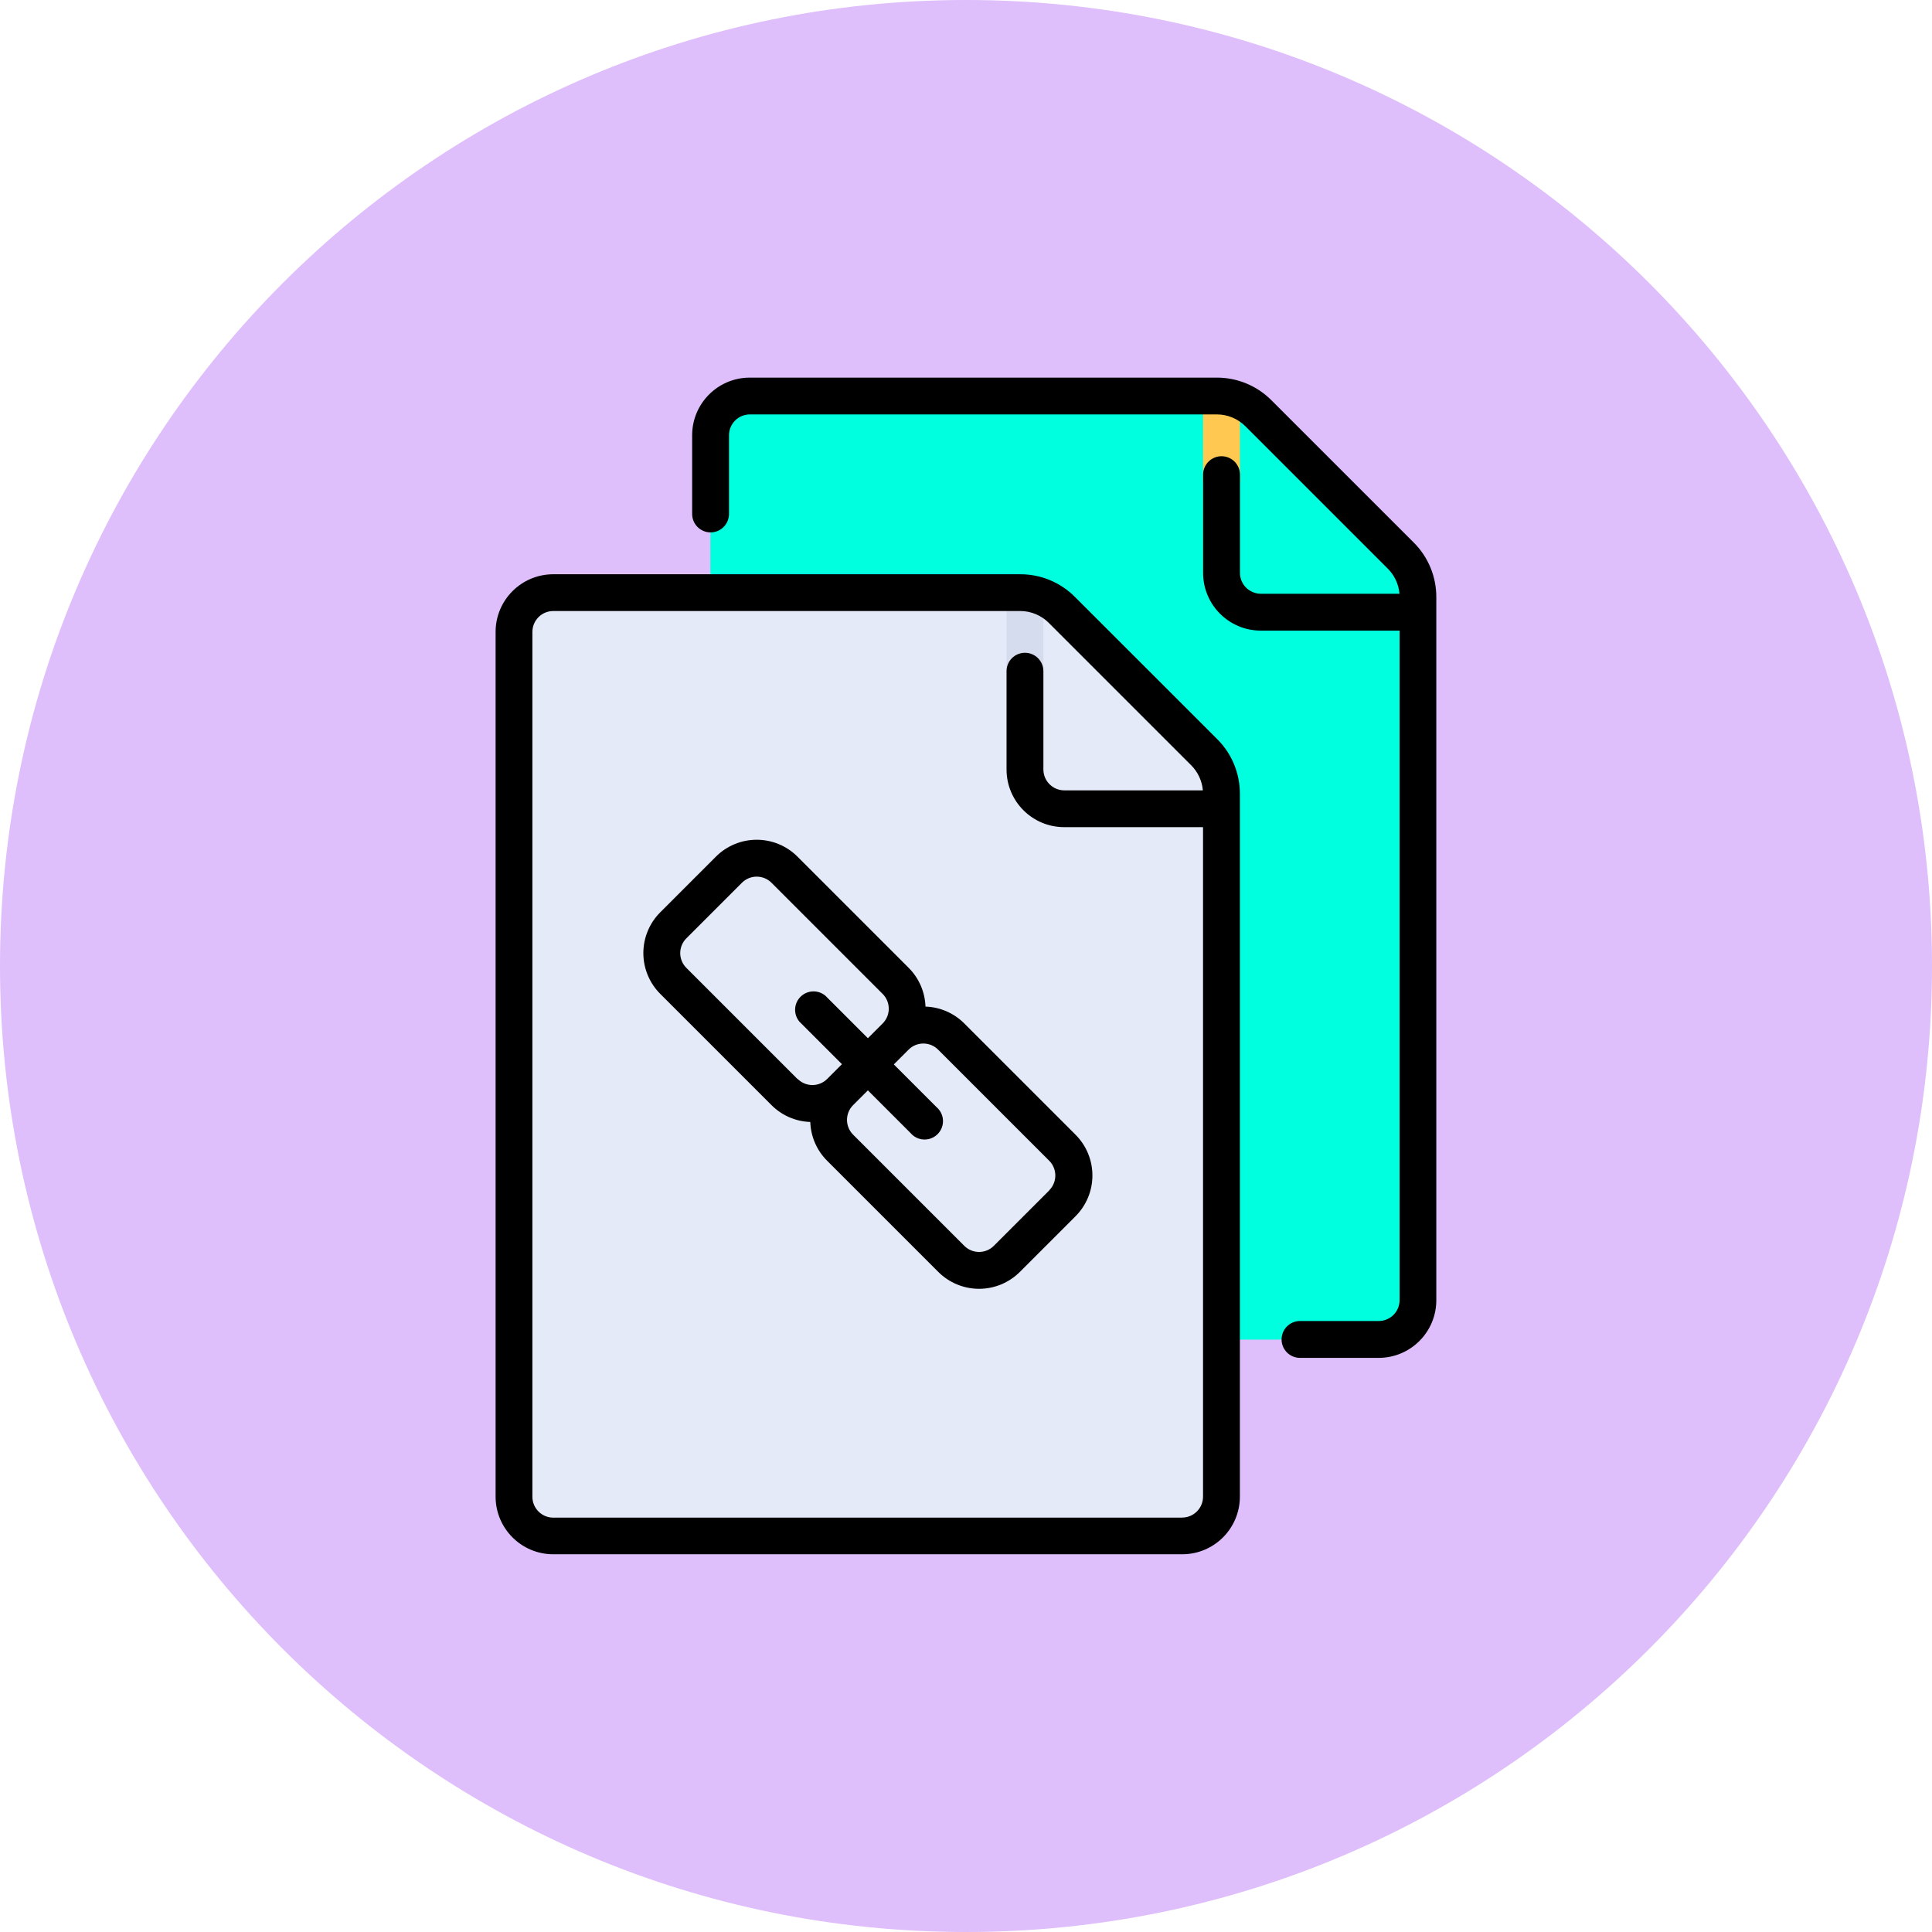
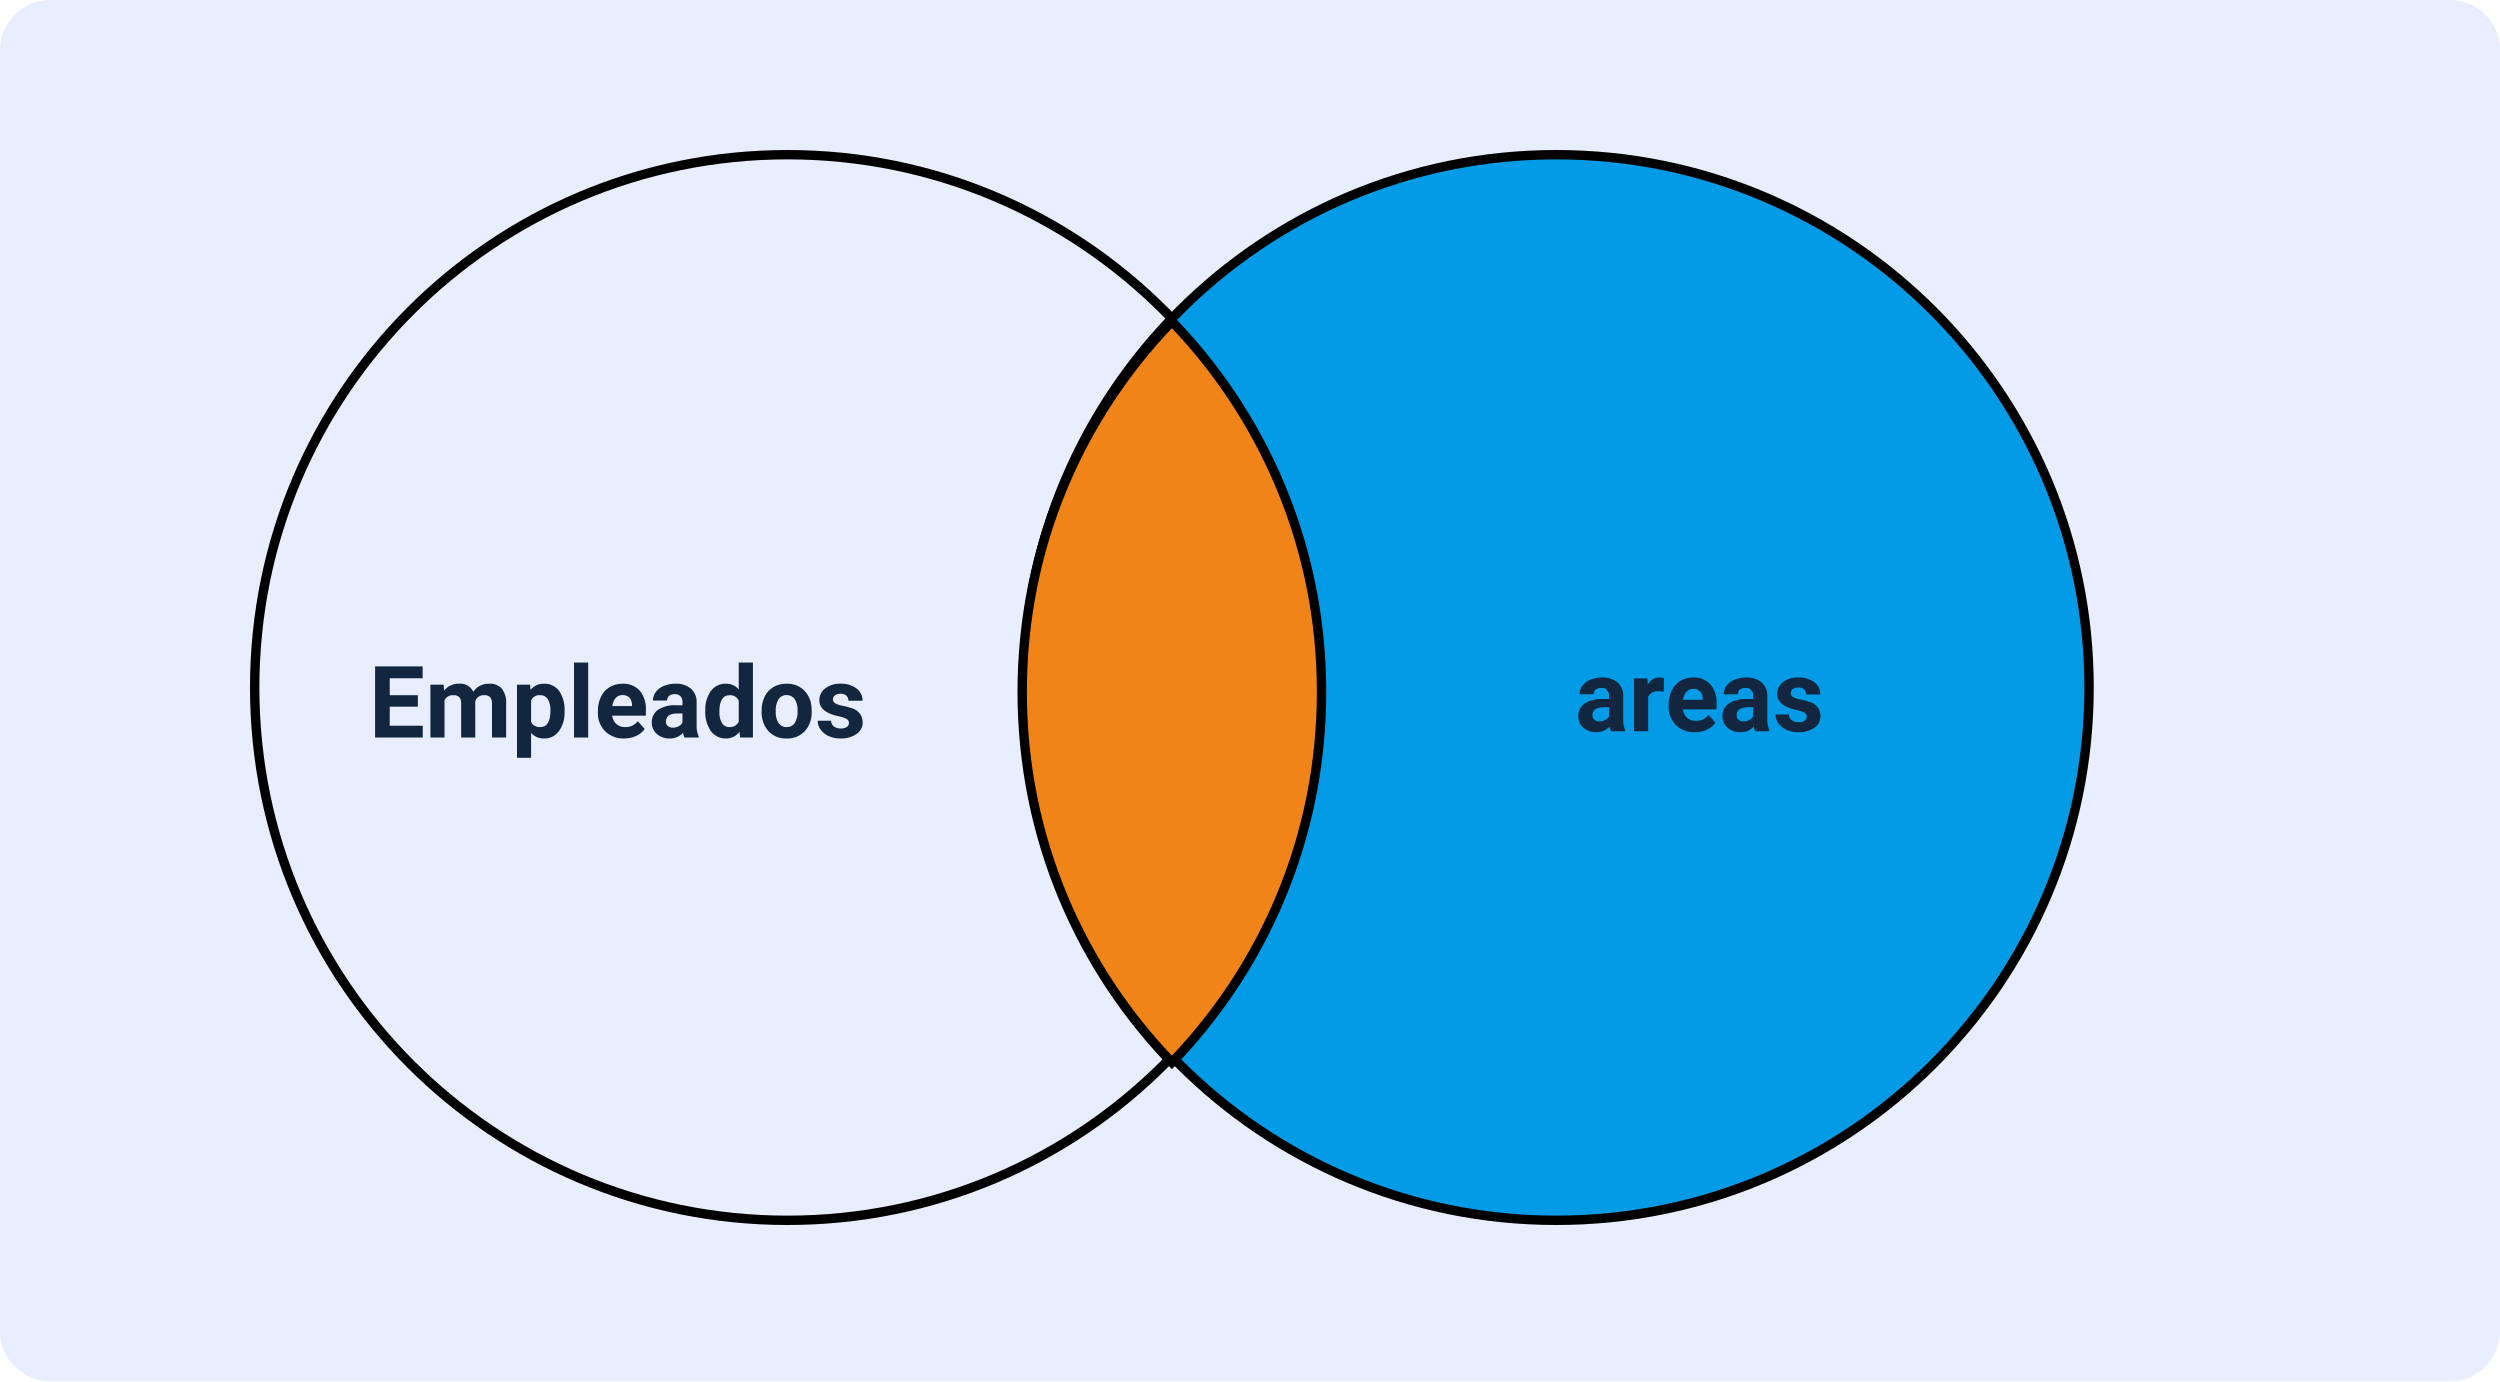
- <svg xmlns="http://www.w3.org/2000/svg" width="67" height="67" viewBox="0 0 67 67">
-   <g id="_51" data-name="51" transform="translate(-2523 10557)">
-     <circle id="Elipse_11642" data-name="Elipse 11642" cx="33.5" cy="33.5" r="33.5" transform="translate(2523 -10557)" fill="#debefb" />
-     <g id="reshot-icon-links-X4YQG7HNMD" transform="translate(2488.878 -10543.904)">
-       <path id="Trazado_878466" data-name="Trazado 878466" d="M169.372,39.37V15a2.045,2.045,0,0,0-.6-1.446l-4.936-4.936a2.045,2.045,0,0,0-1.446-.6H146.2a1.363,1.363,0,0,0-1.363,1.363V39.37a1.363,1.363,0,0,0,1.363,1.363h21.811A1.363,1.363,0,0,0,169.372,39.37Z" transform="translate(-86.073 -7.378)" fill="#00ffdf" />
-       <path id="Trazado_878467" data-name="Trazado 878467" d="M144.835,67.875H155.41a4.089,4.089,0,0,1,2.892,1.2l5.1,5.1a4.089,4.089,0,0,1,1.2,2.892V95.82H146.2a1.363,1.363,0,0,1-1.363-1.363V67.875Z" transform="translate(-86.073 -62.465)" fill="#00ffdf" />
-       <path id="Trazado_878468" data-name="Trazado 878468" d="M83.861,124.881V100.509a2.045,2.045,0,0,0-.6-1.446l-4.936-4.936a2.045,2.045,0,0,0-1.446-.6H60.687a1.363,1.363,0,0,0-1.363,1.363v29.99a1.363,1.363,0,0,0,1.363,1.363H82.5A1.363,1.363,0,0,0,83.861,124.881Z" transform="translate(-7.378 -86.073)" fill="#e4eaf8" />
-       <rect id="Rectángulo_402985" data-name="Rectángulo 402985" width="1.278" height="2.556" transform="translate(69.028 7.881)" fill="#d5dced" />
-       <rect id="Rectángulo_402986" data-name="Rectángulo 402986" width="1.278" height="2.726" transform="translate(75.844 0.895)" fill="#ffc850" />
-       <path id="Trazado_878469" data-name="Trazado 878469" d="M71.4,86.3a2.666,2.666,0,0,0-1.9-.786H53.309a2,2,0,0,0-2,2V117.5a2,2,0,0,0,2,2H75.12a2,2,0,0,0,2-2V93.131a2.666,2.666,0,0,0-.786-1.9Zm3.72,31.93H53.309a.725.725,0,0,1-.724-.724V87.513a.725.725,0,0,1,.724-.724H69.5a1.4,1.4,0,0,1,.994.412l4.936,4.936a1.4,1.4,0,0,1,.406.871H71.03a.725.725,0,0,1-.724-.724V88.876a.639.639,0,0,0-1.278,0v3.408a2,2,0,0,0,2,2h4.814V117.5A.725.725,0,0,1,75.12,118.227Z" transform="translate(0 -78.695)" />
-       <path id="Trazado_878470" data-name="Trazado 878470" d="M161.847,5.722,156.91.786a2.666,2.666,0,0,0-1.9-.786H138.82a2,2,0,0,0-2,2V4.728a.639.639,0,0,0,1.278,0V2a.725.725,0,0,1,.724-.724h16.192a1.4,1.4,0,0,1,.994.412l4.936,4.936a1.4,1.4,0,0,1,.406.871h-4.808a.725.725,0,0,1-.724-.724V3.365a.639.639,0,1,0-1.278,0V6.773a2,2,0,0,0,2,2h4.814V31.992a.725.725,0,0,1-.724.724H157.9a.639.639,0,1,0,0,1.278h2.727a2,2,0,0,0,2-2V7.62A2.665,2.665,0,0,0,161.847,5.722Z" transform="translate(-78.695)" />
-       <path id="Trazado_878471" data-name="Trazado 878471" d="M126.7,207.459a1.988,1.988,0,0,0-1.346-.585,1.993,1.993,0,0,0-.582-1.343l-3.856-3.856a2,2,0,0,0-2.831,0l-1.928,1.928a2,2,0,0,0,0,2.831l3.856,3.856a1.988,1.988,0,0,0,1.346.585,1.992,1.992,0,0,0,.582,1.343l3.856,3.856a2,2,0,0,0,2.831,0l1.928-1.928a2,2,0,0,0,0-2.831Zm-5.783,1.928-3.856-3.856a.724.724,0,0,1,0-1.024l1.928-1.928a.725.725,0,0,1,1.024,0l3.856,3.856a.725.725,0,0,1,0,1.024l-.512.512-1.476-1.476a.639.639,0,0,0-.9.9l1.476,1.476-.512.512a.725.725,0,0,1-1.024,0Zm8.735,3.856-1.928,1.928a.725.725,0,0,1-1.024,0l-3.856-3.856a.725.725,0,0,1,0-1.024l.512-.512,1.476,1.476a.639.639,0,1,0,.9-.9l-1.476-1.476.512-.512a.724.724,0,0,1,1.024,0l3.856,3.856A.725.725,0,0,1,129.647,213.242Z" transform="translate(-59.137 -185.062)" />
+ <svg xmlns="http://www.w3.org/2000/svg" width="400" height="221" viewBox="0 0 400 221">
+   <g id="_51" data-name="51" transform="translate(-600 -6566)">
+     <rect id="Rectángulo_404214" data-name="Rectángulo 404214" width="400" height="221" rx="8" transform="translate(600 6566)" fill="#e8eefe" />
+     <g id="Trazado_886799" data-name="Trazado 886799" transform="translate(640 6590.001)" fill="none">
+       <path d="M86,0A86,86,0,1,1,0,86,86,86,0,0,1,86,0Z" stroke="none" />
+       <path d="M 86 1.5 C 80.266 1.5 74.536 2.078 68.969 3.217 C 63.544 4.327 58.208 5.983 53.109 8.14 C 48.103 10.257 43.274 12.879 38.756 15.93 C 34.282 18.953 30.074 22.425 26.249 26.249 C 22.425 30.074 18.953 34.282 15.93 38.756 C 12.879 43.274 10.257 48.103 8.14 53.109 C 5.983 58.208 4.327 63.544 3.217 68.969 C 2.078 74.536 1.5 80.266 1.5 86 C 1.5 91.734 2.078 97.464 3.217 103.031 C 4.327 108.456 5.983 113.792 8.14 118.891 C 10.257 123.897 12.879 128.726 15.93 133.244 C 18.953 137.718 22.425 141.926 26.249 145.751 C 30.074 149.575 34.282 153.047 38.756 156.07 C 43.274 159.121 48.103 161.743 53.109 163.86 C 58.208 166.017 63.544 167.673 68.969 168.783 C 74.536 169.922 80.266 170.5 86 170.5 C 91.734 170.5 97.464 169.922 103.031 168.783 C 108.456 167.673 113.792 166.017 118.891 163.86 C 123.897 161.743 128.726 159.121 133.244 156.07 C 137.718 153.047 141.926 149.575 145.751 145.751 C 149.575 141.926 153.047 137.718 156.07 133.244 C 159.121 128.726 161.743 123.897 163.86 118.891 C 166.017 113.792 167.673 108.456 168.783 103.031 C 169.922 97.464 170.5 91.734 170.5 86 C 170.5 80.266 169.922 74.536 168.783 68.969 C 167.673 63.544 166.017 58.208 163.86 53.109 C 161.743 48.103 159.121 43.274 156.07 38.756 C 153.047 34.282 149.575 30.074 145.751 26.249 C 141.926 22.425 137.718 18.953 133.244 15.93 C 128.726 12.879 123.897 10.257 118.891 8.14 C 113.792 5.983 108.456 4.327 103.031 3.217 C 97.464 2.078 91.734 1.5 86 1.5 M 86 0 C 133.496 0 172 38.503 172 86 C 172 133.496 133.496 172 86 172 C 38.503 172 0 133.496 0 86 C 0 38.503 38.503 0 86 0 Z" stroke="none" fill="#000" />
+     </g>
+     <g id="Trazado_886767" data-name="Trazado 886767" transform="translate(763 6590.001)" fill="#039be5">
+       <path d="M 86 171.25 C 80.215 171.25 74.435 170.667 68.818 169.518 C 63.345 168.398 57.962 166.727 52.817 164.551 C 47.766 162.414 42.894 159.77 38.336 156.691 C 33.822 153.641 29.577 150.139 25.719 146.281 C 21.861 142.423 18.359 138.178 15.309 133.664 C 12.23 129.106 9.586 124.234 7.449 119.183 C 5.273 114.038 3.602 108.655 2.482 103.182 C 1.333 97.565 0.75 91.785 0.75 86 C 0.75 80.215 1.333 74.435 2.482 68.818 C 3.602 63.345 5.273 57.962 7.449 52.817 C 9.586 47.766 12.23 42.894 15.309 38.336 C 18.359 33.822 21.861 29.577 25.719 25.719 C 29.577 21.861 33.822 18.359 38.336 15.309 C 42.894 12.23 47.766 9.586 52.817 7.449 C 57.962 5.273 63.345 3.602 68.818 2.482 C 74.435 1.333 80.215 0.75 86 0.75 C 91.785 0.75 97.565 1.333 103.182 2.482 C 108.655 3.602 114.038 5.273 119.183 7.449 C 124.234 9.586 129.106 12.23 133.664 15.309 C 138.178 18.359 142.423 21.861 146.281 25.719 C 150.139 29.577 153.641 33.822 156.691 38.336 C 159.77 42.894 162.414 47.766 164.551 52.817 C 166.727 57.962 168.398 63.345 169.518 68.818 C 170.667 74.435 171.25 80.215 171.25 86 C 171.25 91.785 170.667 97.565 169.518 103.182 C 168.398 108.655 166.727 114.038 164.551 119.183 C 162.414 124.234 159.77 129.106 156.691 133.664 C 153.641 138.178 150.139 142.423 146.281 146.281 C 142.423 150.139 138.178 153.641 133.664 156.691 C 129.106 159.77 124.234 162.414 119.183 164.551 C 114.038 166.727 108.655 168.398 103.182 169.518 C 97.565 170.667 91.785 171.25 86 171.25 Z" stroke="none" />
+       <path d="M 86 1.5 C 80.266 1.5 74.536 2.078 68.969 3.217 C 63.544 4.327 58.208 5.983 53.109 8.14 C 48.103 10.257 43.274 12.879 38.756 15.93 C 34.282 18.953 30.074 22.425 26.249 26.249 C 22.425 30.074 18.953 34.282 15.93 38.756 C 12.879 43.274 10.257 48.103 8.14 53.109 C 5.983 58.208 4.327 63.544 3.217 68.969 C 2.078 74.536 1.5 80.266 1.5 86 C 1.5 91.734 2.078 97.464 3.217 103.031 C 4.327 108.456 5.983 113.792 8.14 118.891 C 10.257 123.897 12.879 128.726 15.93 133.244 C 18.953 137.718 22.425 141.926 26.249 145.751 C 30.074 149.575 34.282 153.047 38.756 156.07 C 43.274 159.121 48.103 161.743 53.109 163.86 C 58.208 166.017 63.544 167.673 68.969 168.783 C 74.536 169.922 80.266 170.5 86 170.5 C 91.734 170.5 97.464 169.922 103.031 168.783 C 108.456 167.673 113.792 166.017 118.891 163.86 C 123.897 161.743 128.726 159.121 133.244 156.07 C 137.718 153.047 141.926 149.575 145.751 145.751 C 149.575 141.926 153.047 137.718 156.07 133.244 C 159.121 128.726 161.743 123.897 163.86 118.891 C 166.017 113.792 167.673 108.456 168.783 103.031 C 169.922 97.464 170.5 91.734 170.5 86 C 170.5 80.266 169.922 74.536 168.783 68.969 C 167.673 63.544 166.017 58.208 163.86 53.109 C 161.743 48.103 159.121 43.274 156.07 38.756 C 153.047 34.282 149.575 30.074 145.751 26.249 C 141.926 22.425 137.718 18.953 133.244 15.93 C 128.726 12.879 123.897 10.257 118.891 8.14 C 113.792 5.983 108.456 4.327 103.031 3.217 C 97.464 2.078 91.734 1.5 86 1.5 M 86 0 C 133.496 0 172 38.503 172 86 C 172 133.496 133.496 172 86 172 C 38.503 172 0 133.496 0 86 C 0 38.503 38.503 0 86 0 Z" stroke="none" fill="#000" />
+     </g>
+     <path id="Trazado_886800" data-name="Trazado 886800" d="M7.859-4.93h-4.5v3.047H8.641V0H1.016V-11.375H8.625v1.9H3.359v2.711h4.5Zm4.125-3.523.07.945a2.971,2.971,0,0,1,2.43-1.1A2.255,2.255,0,0,1,16.727-7.32a2.9,2.9,0,0,1,2.539-1.289,2.521,2.521,0,0,1,2.047.8,3.681,3.681,0,0,1,.672,2.41V0H19.719V-5.391a1.61,1.61,0,0,0-.281-1.051,1.246,1.246,0,0,0-.992-.332,1.409,1.409,0,0,0-1.406.969L17.047,0H14.789V-5.383A1.59,1.59,0,0,0,14.5-6.445a1.259,1.259,0,0,0-.984-.328,1.463,1.463,0,0,0-1.391.8V0H9.867V-8.453Zm19.344,4.3a5.07,5.07,0,0,1-.887,3.129A2.843,2.843,0,0,1,28.047.156a2.633,2.633,0,0,1-2.07-.891V3.25H23.719v-11.7h2.094l.078.828a2.654,2.654,0,0,1,2.141-.984,2.862,2.862,0,0,1,2.43,1.156,5.207,5.207,0,0,1,.867,3.188ZM29.07-4.312a3.327,3.327,0,0,0-.418-1.82,1.361,1.361,0,0,0-1.215-.641,1.478,1.478,0,0,0-1.461.813V-2.5a1.5,1.5,0,0,0,1.477.836Q29.07-1.664,29.07-4.312ZM35.109,0H32.844V-12h2.266Zm5.75.156A4.15,4.15,0,0,1,37.832-.984a4.054,4.054,0,0,1-1.168-3.039v-.219a5.106,5.106,0,0,1,.492-2.277,3.612,3.612,0,0,1,1.395-1.547,3.914,3.914,0,0,1,2.059-.543,3.508,3.508,0,0,1,2.73,1.094,4.444,4.444,0,0,1,1,3.1v.922H38.953a2.1,2.1,0,0,0,.66,1.328,2,2,0,0,0,1.395.5,2.437,2.437,0,0,0,2.039-.945l1.109,1.242A3.389,3.389,0,0,1,42.781-.246,4.511,4.511,0,0,1,40.859.156ZM40.6-6.789a1.411,1.411,0,0,0-1.09.455,2.357,2.357,0,0,0-.535,1.3h3.141v-.181a1.681,1.681,0,0,0-.406-1.165A1.456,1.456,0,0,0,40.6-6.789ZM50.516,0a2.507,2.507,0,0,1-.227-.758,2.732,2.732,0,0,1-2.133.914A3,3,0,0,1,46.1-.562a2.312,2.312,0,0,1-.816-1.812,2.389,2.389,0,0,1,1-2.062,4.915,4.915,0,0,1,2.879-.727H50.2v-.484a1.393,1.393,0,0,0-.3-.937,1.183,1.183,0,0,0-.949-.352,1.345,1.345,0,0,0-.895.273.929.929,0,0,0-.324.75H45.469a2.268,2.268,0,0,1,.453-1.359,3,3,0,0,1,1.281-.98,4.669,4.669,0,0,1,1.859-.355,3.689,3.689,0,0,1,2.48.785,2.747,2.747,0,0,1,.918,2.207v3.664A4.041,4.041,0,0,0,52.8-.133V0ZM48.648-1.57a1.945,1.945,0,0,0,.922-.223,1.462,1.462,0,0,0,.625-.6V-3.844h-.844q-1.7,0-1.8,1.172l-.008.133a.9.9,0,0,0,.3.7A1.153,1.153,0,0,0,48.648-1.57Zm5.2-2.719a5.094,5.094,0,0,1,.887-3.148,2.877,2.877,0,0,1,2.426-1.172,2.589,2.589,0,0,1,2.039.922V-12h2.266V0H59.422l-.109-.9A2.657,2.657,0,0,1,57.141.156,2.869,2.869,0,0,1,54.746-1.02,5.258,5.258,0,0,1,53.844-4.289Zm2.258.168A3.337,3.337,0,0,0,56.516-2.3a1.349,1.349,0,0,0,1.2.634A1.511,1.511,0,0,0,59.2-2.548V-5.889a1.489,1.489,0,0,0-1.461-.884Q56.1-6.773,56.1-4.121ZM62.859-4.3a5.013,5.013,0,0,1,.484-2.242A3.546,3.546,0,0,1,64.738-8.07a4.069,4.069,0,0,1,2.113-.539,3.849,3.849,0,0,1,2.793,1.047,4.2,4.2,0,0,1,1.207,2.844l.016.578A4.418,4.418,0,0,1,69.781-1.02,3.775,3.775,0,0,1,66.867.156a3.793,3.793,0,0,1-2.918-1.172A4.5,4.5,0,0,1,62.859-4.2Zm2.258.16A3.16,3.16,0,0,0,65.57-2.3a1.5,1.5,0,0,0,1.3.638,1.5,1.5,0,0,0,1.281-.63,3.457,3.457,0,0,0,.461-2.015,3.128,3.128,0,0,0-.461-1.831,1.5,1.5,0,0,0-1.3-.649,1.474,1.474,0,0,0-1.281.646A3.516,3.516,0,0,0,65.117-4.144ZM76.836-2.336a.727.727,0,0,0-.41-.652,4.659,4.659,0,0,0-1.316-.426q-3.016-.633-3.016-2.562a2.323,2.323,0,0,1,.934-1.879,3.766,3.766,0,0,1,2.441-.754,4.053,4.053,0,0,1,2.574.758,2.388,2.388,0,0,1,.965,1.969H76.75a1.092,1.092,0,0,0-.312-.8A1.322,1.322,0,0,0,75.461-7a1.351,1.351,0,0,0-.883.258.814.814,0,0,0-.312.656.7.7,0,0,0,.355.605,3.657,3.657,0,0,0,1.2.4,9.8,9.8,0,0,1,1.422.379A2.336,2.336,0,0,1,79.031-2.43a2.2,2.2,0,0,1-.992,1.871,4.28,4.28,0,0,1-2.562.715A4.47,4.47,0,0,1,73.59-.223,3.166,3.166,0,0,1,72.3-1.262a2.414,2.414,0,0,1-.469-1.426h2.141a1.179,1.179,0,0,0,.445.922,1.766,1.766,0,0,0,1.109.32,1.635,1.635,0,0,0,.98-.246A.766.766,0,0,0,76.836-2.336Z" transform="translate(659 6684.001)" fill="#12263f" />
+     <path id="Trazado_886801" data-name="Trazado 886801" d="M5.766,0a2.507,2.507,0,0,1-.227-.758A2.732,2.732,0,0,1,3.406.156,3,3,0,0,1,1.348-.562,2.312,2.312,0,0,1,.531-2.375a2.389,2.389,0,0,1,1-2.062,4.915,4.915,0,0,1,2.879-.727H5.445v-.484a1.393,1.393,0,0,0-.3-.937A1.183,1.183,0,0,0,4.2-6.937a1.345,1.345,0,0,0-.895.273.929.929,0,0,0-.324.75H.719a2.268,2.268,0,0,1,.453-1.359,3,3,0,0,1,1.281-.98,4.669,4.669,0,0,1,1.859-.355,3.689,3.689,0,0,1,2.48.785,2.747,2.747,0,0,1,.918,2.207v3.664a4.041,4.041,0,0,0,.336,1.82V0ZM3.9-1.57a1.945,1.945,0,0,0,.922-.223,1.462,1.462,0,0,0,.625-.6V-3.844H4.6q-1.7,0-1.8,1.172l-.008.133a.9.9,0,0,0,.3.7A1.153,1.153,0,0,0,3.9-1.57ZM14.2-6.336a6.134,6.134,0,0,0-.812-.062,1.654,1.654,0,0,0-1.68.867V0H9.445V-8.453h2.133l.063,1.008a2.092,2.092,0,0,1,1.883-1.164,2.366,2.366,0,0,1,.7.1ZM19.172.156A4.15,4.15,0,0,1,16.145-.984a4.054,4.054,0,0,1-1.168-3.039v-.219a5.106,5.106,0,0,1,.492-2.277,3.612,3.612,0,0,1,1.395-1.547,3.914,3.914,0,0,1,2.059-.543,3.508,3.508,0,0,1,2.73,1.094,4.444,4.444,0,0,1,1,3.1v.922H17.266a2.1,2.1,0,0,0,.66,1.328,2,2,0,0,0,1.395.5,2.437,2.437,0,0,0,2.039-.945l1.109,1.242A3.389,3.389,0,0,1,21.094-.246,4.511,4.511,0,0,1,19.172.156Zm-.258-6.945a1.411,1.411,0,0,0-1.09.455,2.357,2.357,0,0,0-.535,1.3H20.43v-.181a1.681,1.681,0,0,0-.406-1.165A1.456,1.456,0,0,0,18.914-6.789ZM28.828,0A2.507,2.507,0,0,1,28.6-.758a2.732,2.732,0,0,1-2.133.914A3,3,0,0,1,24.41-.562a2.312,2.312,0,0,1-.816-1.812,2.389,2.389,0,0,1,1-2.062,4.915,4.915,0,0,1,2.879-.727h1.039v-.484a1.393,1.393,0,0,0-.3-.937,1.183,1.183,0,0,0-.949-.352,1.345,1.345,0,0,0-.895.273.929.929,0,0,0-.324.75H23.781a2.268,2.268,0,0,1,.453-1.359,3,3,0,0,1,1.281-.98,4.669,4.669,0,0,1,1.859-.355,3.689,3.689,0,0,1,2.48.785,2.747,2.747,0,0,1,.918,2.207v3.664a4.041,4.041,0,0,0,.336,1.82V0ZM26.961-1.57a1.945,1.945,0,0,0,.922-.223,1.462,1.462,0,0,0,.625-.6V-3.844h-.844q-1.7,0-1.8,1.172l-.008.133a.9.9,0,0,0,.3.7A1.153,1.153,0,0,0,26.961-1.57Zm10.125-.766a.727.727,0,0,0-.41-.652,4.659,4.659,0,0,0-1.316-.426q-3.016-.633-3.016-2.562a2.323,2.323,0,0,1,.934-1.879,3.766,3.766,0,0,1,2.441-.754,4.053,4.053,0,0,1,2.574.758,2.388,2.388,0,0,1,.965,1.969H37a1.092,1.092,0,0,0-.312-.8A1.322,1.322,0,0,0,35.711-7a1.351,1.351,0,0,0-.883.258.814.814,0,0,0-.312.656.7.7,0,0,0,.355.605,3.657,3.657,0,0,0,1.2.4,9.8,9.8,0,0,1,1.422.379A2.336,2.336,0,0,1,39.281-2.43a2.2,2.2,0,0,1-.992,1.871,4.28,4.28,0,0,1-2.562.715A4.47,4.47,0,0,1,33.84-.223a3.166,3.166,0,0,1-1.293-1.039,2.414,2.414,0,0,1-.469-1.426h2.141a1.179,1.179,0,0,0,.445.922,1.766,1.766,0,0,0,1.109.32,1.635,1.635,0,0,0,.98-.246A.766.766,0,0,0,37.086-2.336Z" transform="translate(852 6683.001)" fill="#12263f" />
+     <g id="Trazado_886802" data-name="Trazado 886802" transform="translate(762.801 6616.349)" fill="#f08418">
+       <path d="M 24.699 119.642 C 21.123 115.939 17.868 111.898 15.019 107.621 C 11.999 103.089 9.406 98.25 7.312 93.239 C 5.18 88.135 3.542 82.798 2.445 77.375 C 1.32 71.811 0.749 66.087 0.749 60.359 C 0.749 54.632 1.32 48.907 2.445 43.343 C 3.542 37.92 5.18 32.583 7.312 27.479 C 9.406 22.468 11.999 17.629 15.019 13.096 C 17.868 8.82 21.123 4.779 24.699 1.075 C 28.276 4.779 31.53 8.82 34.379 13.096 C 37.399 17.629 39.992 22.468 42.085 27.479 C 44.218 32.583 45.855 37.92 46.952 43.343 C 48.078 48.907 48.648 54.632 48.648 60.359 C 48.648 66.087 48.078 71.811 46.952 77.375 C 45.855 82.798 44.218 88.135 42.085 93.239 C 39.992 98.25 37.399 103.089 34.379 107.621 C 31.53 111.898 28.276 115.939 24.699 119.642 Z" stroke="none" />
+       <path d="M 24.699 118.557 C 28.033 115.041 31.074 111.229 33.755 107.206 C 36.748 102.713 39.318 97.917 41.393 92.95 C 43.507 87.891 45.13 82.601 46.217 77.226 C 47.333 71.712 47.898 66.037 47.898 60.359 C 47.898 49.064 45.71 38.099 41.393 27.768 C 39.318 22.801 36.748 18.005 33.755 13.512 C 31.075 9.489 28.033 5.676 24.699 2.16 C 21.366 5.676 18.323 9.489 15.643 13.512 C 12.65 18.005 10.08 22.801 8.004 27.768 C 3.688 38.099 1.499 49.064 1.499 60.359 C 1.499 66.037 2.065 71.712 3.18 77.226 C 4.268 82.601 5.891 87.891 8.004 92.95 C 10.08 97.917 12.65 102.713 15.643 107.206 C 18.324 111.229 21.366 115.041 24.699 118.557 M 24.699 120.717 C 9.422 105.18 -0.001 83.869 -0.001 60.359 C -0.001 36.848 9.422 15.539 24.699 -1.56249996052793e-06 C 39.976 15.539 49.398 36.848 49.398 60.359 C 49.398 83.869 39.976 105.18 24.699 120.717 Z" stroke="none" fill="#000" />
    </g>
  </g>
</svg>
